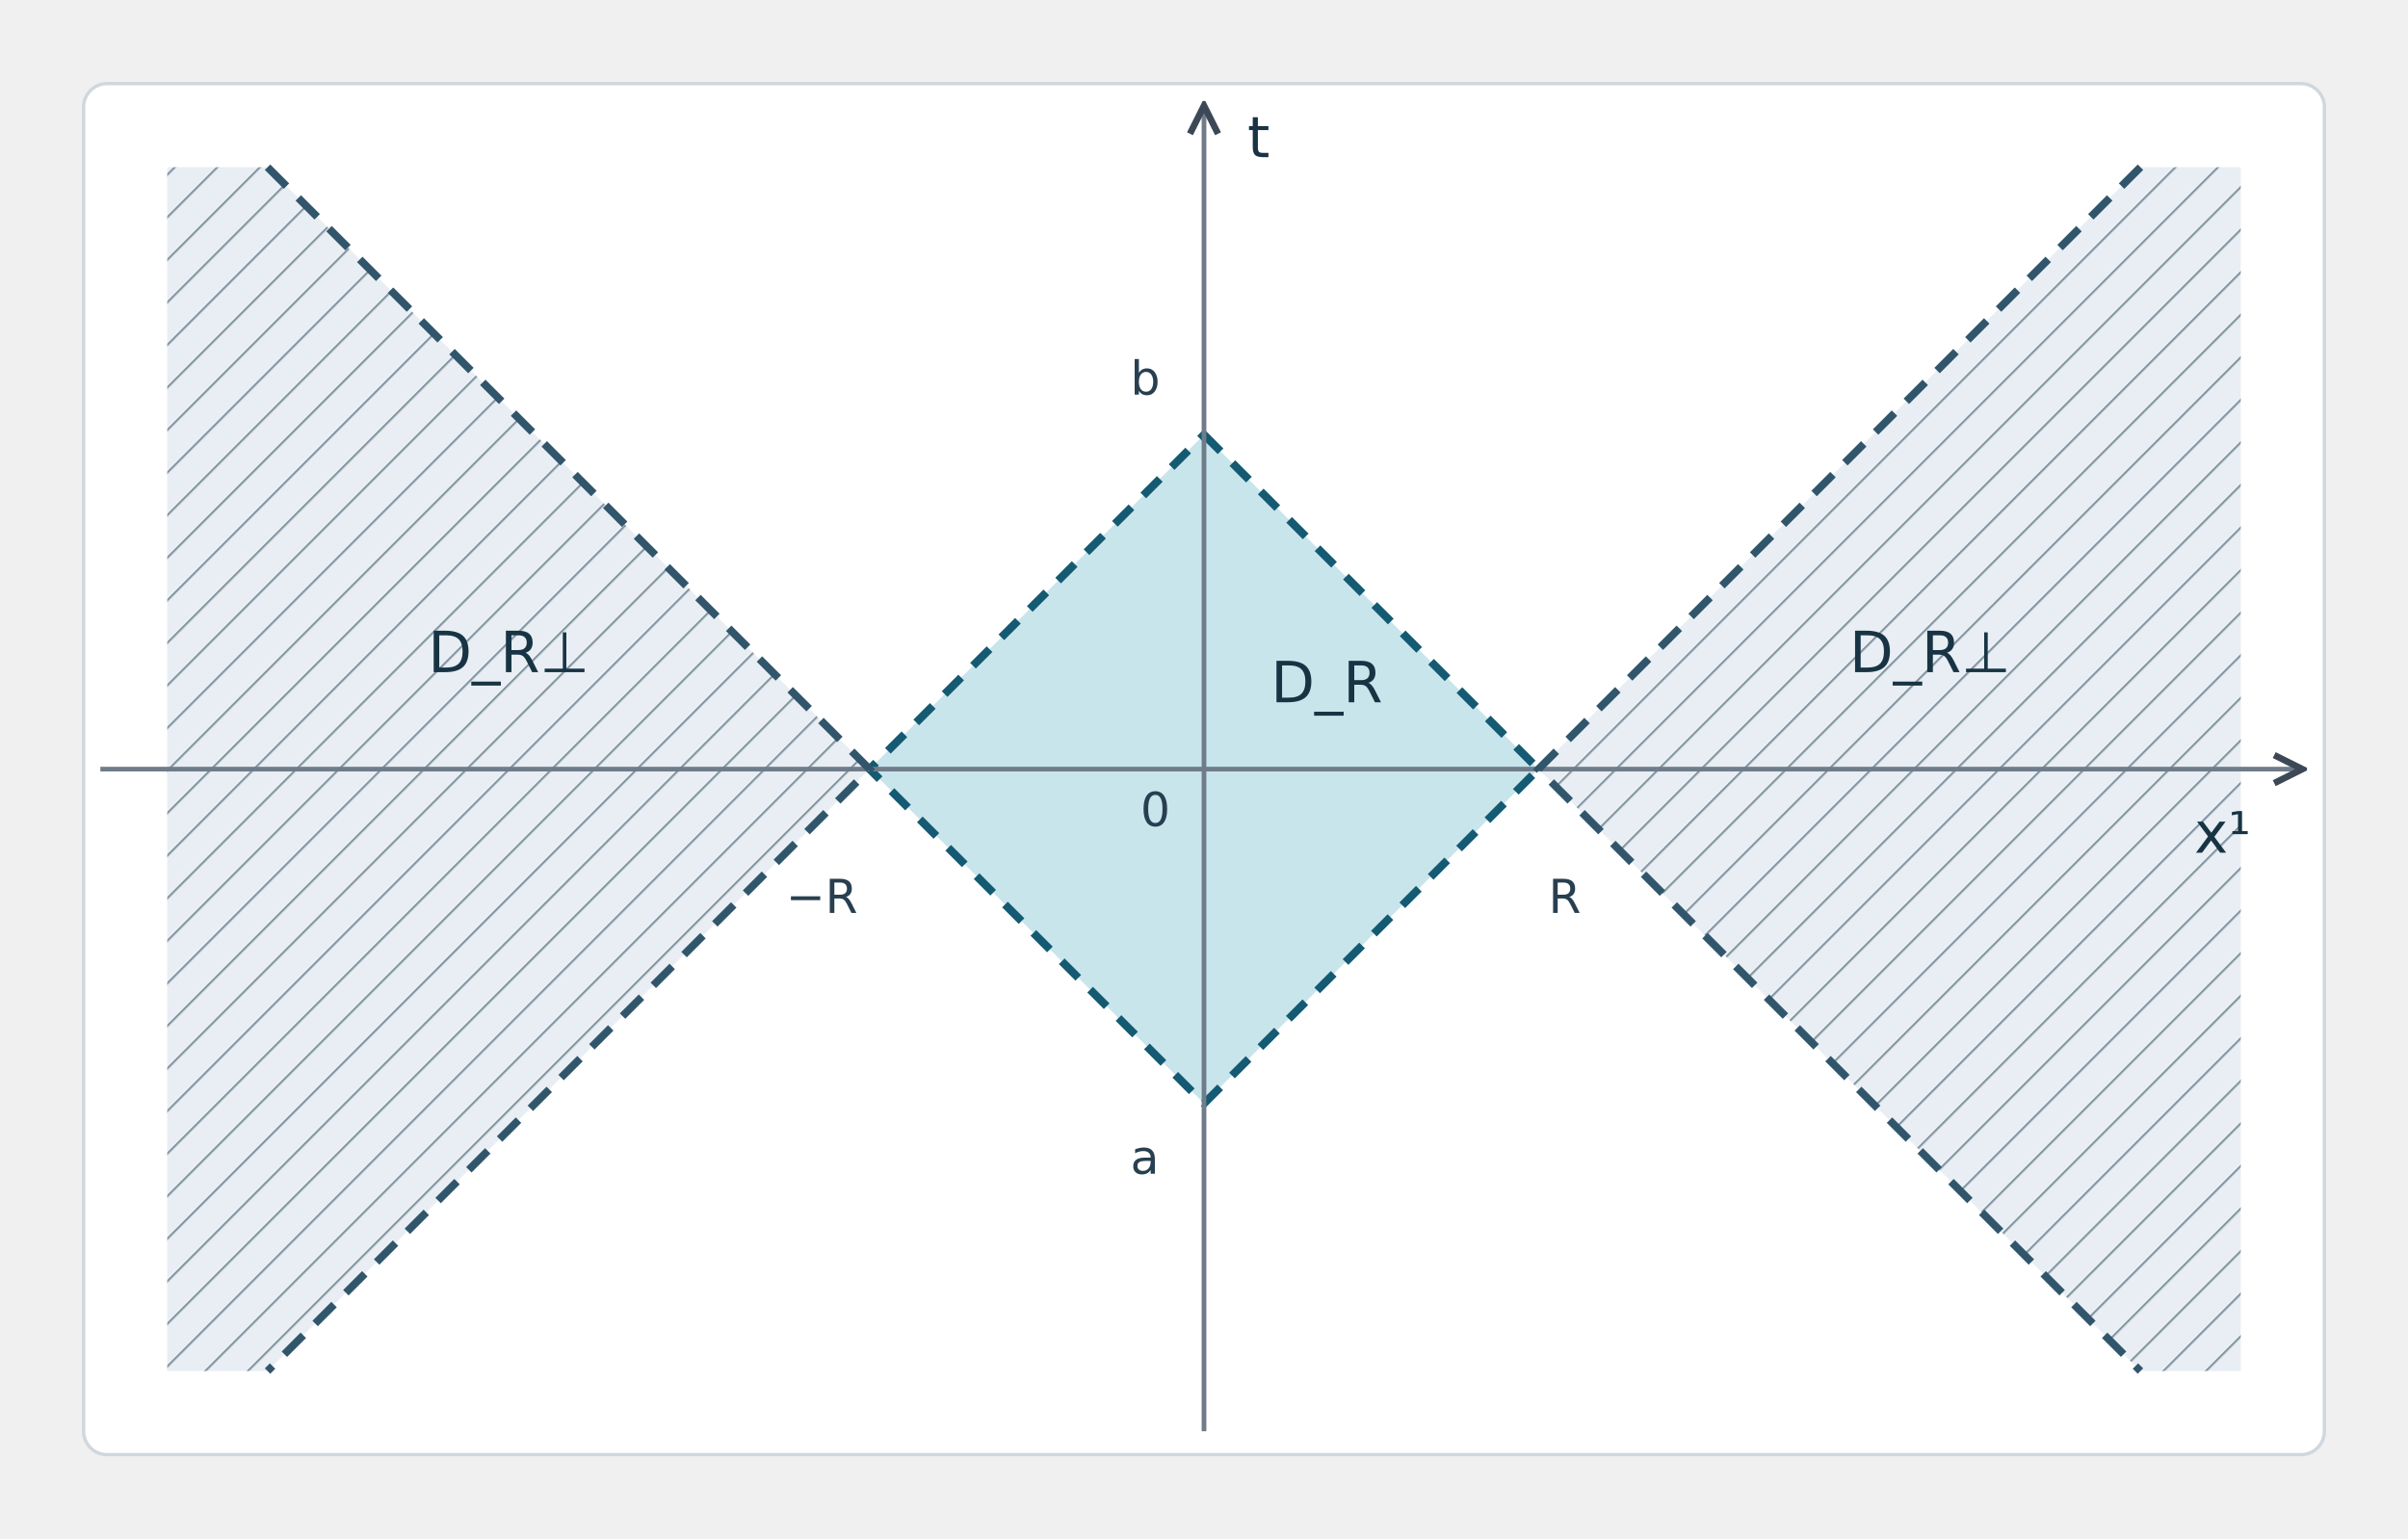
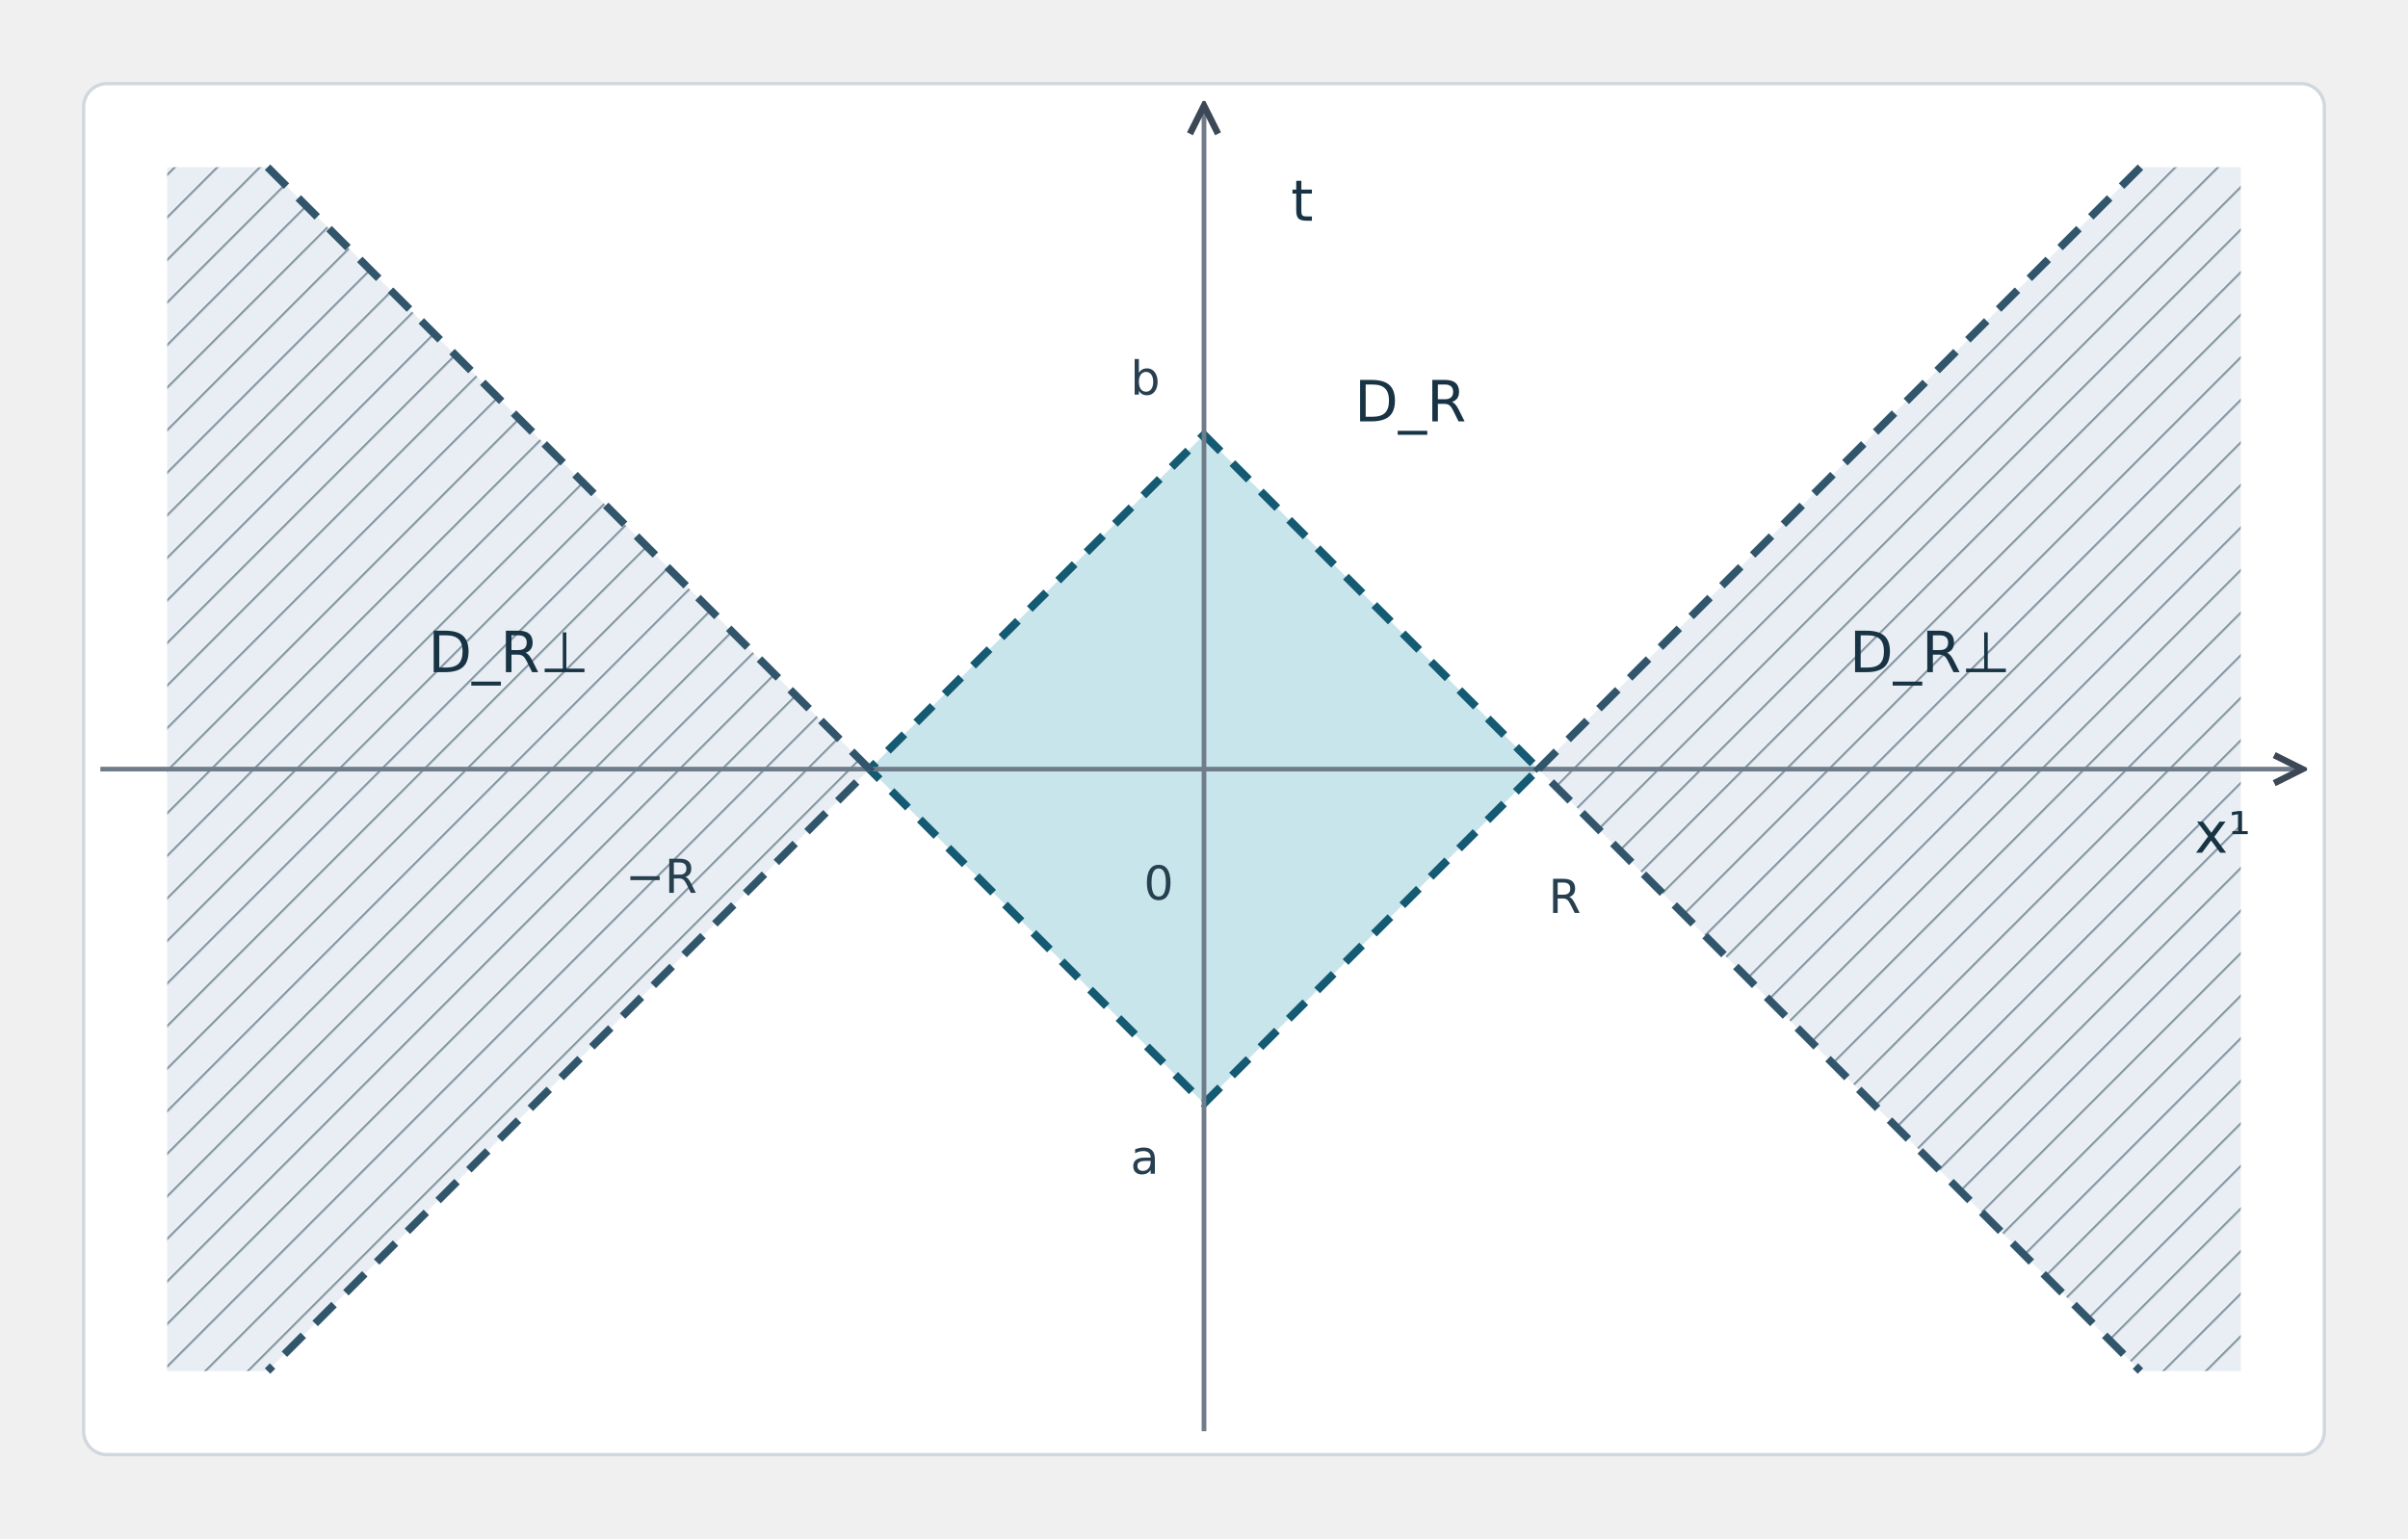
<svg xmlns="http://www.w3.org/2000/svg" viewBox="0 0 720 460" width="720" height="460" role="img" aria-labelledby="aqft1-title aqft1-desc" data-layout-lint="strict">
  <defs>
    <pattern id="aqft1-hatch" width="9" height="9" patternUnits="userSpaceOnUse" patternTransform="rotate(45)">
      <rect width="9" height="9" fill="#e8eef3" />
      <path d="M0 0V9" stroke="#8b9ba8" stroke-width="1.3" />
    </pattern>
    <marker id="aqft1-arrow" markerWidth="8" markerHeight="8" refX="6" refY="4" orient="auto" markerUnits="strokeWidth">
      <path d="M1 1L7 4L1 7" fill="none" stroke="#3c4856" stroke-width="1.4" />
    </marker>
  </defs>
  <rect x="25" y="25" width="670" height="410" rx="7" fill="#fff" stroke="#d0d7de" stroke-width="1" />
  <g data-series-group="causal-complement" data-series-label="左右の因果補集合">
    <path d="M50 50H80L260 230L80 410H50Z" fill="url(#aqft1-hatch)" />
    <path d="M640 50H670V410H640L460 230Z" fill="url(#aqft1-hatch)" />
  </g>
  <path d="M360 130L460 230L360 330L260 230Z" fill="#c9e5ec" stroke="#145a72" stroke-width="2.4" stroke-dasharray="7 5" data-series-group="double-cone" data-series-label="開いたdouble cone" />
  <g fill="none" stroke="#6f7c89" stroke-width="1.4">
    <path d="M30 230H687" marker-end="url(#aqft1-arrow)" />
    <path d="M360 428V33" marker-end="url(#aqft1-arrow)" />
  </g>
  <g fill="none" stroke="#31566c" stroke-width="2.3" stroke-dasharray="8 5" data-series-group="causal-complement" data-series-label="因果補集合の除外境界">
    <path d="M80 50L260 230L80 410" />
    <path d="M640 50L460 230L640 410" />
  </g>
  <g fill="#183444" font-family="DejaVu Sans, Arial, sans-serif" font-size="17">
-     <text x="380" y="210">D_R</text>
+     <text x="405" y="126">D_R</text>
    <text x="128" y="201">D_R⊥</text>
    <text x="553" y="201">D_R⊥</text>
    <text x="673" y="255" text-anchor="end">x¹</text>
-     <text x="373" y="47">t</text>
+     <text x="386" y="66">t</text>
  </g>
  <g fill="#283f50" font-family="DejaVu Sans, Arial, sans-serif" font-size="14">
    <text x="463" y="273">R</text>
-     <text x="235" y="273">−R</text>
+     <text x="187" y="267">−R</text>
    <text x="338" y="118">b</text>
    <text x="338" y="351">a</text>
-     <text x="341" y="247">0</text>
+     <text x="342" y="269">0</text>
  </g>
</svg>
